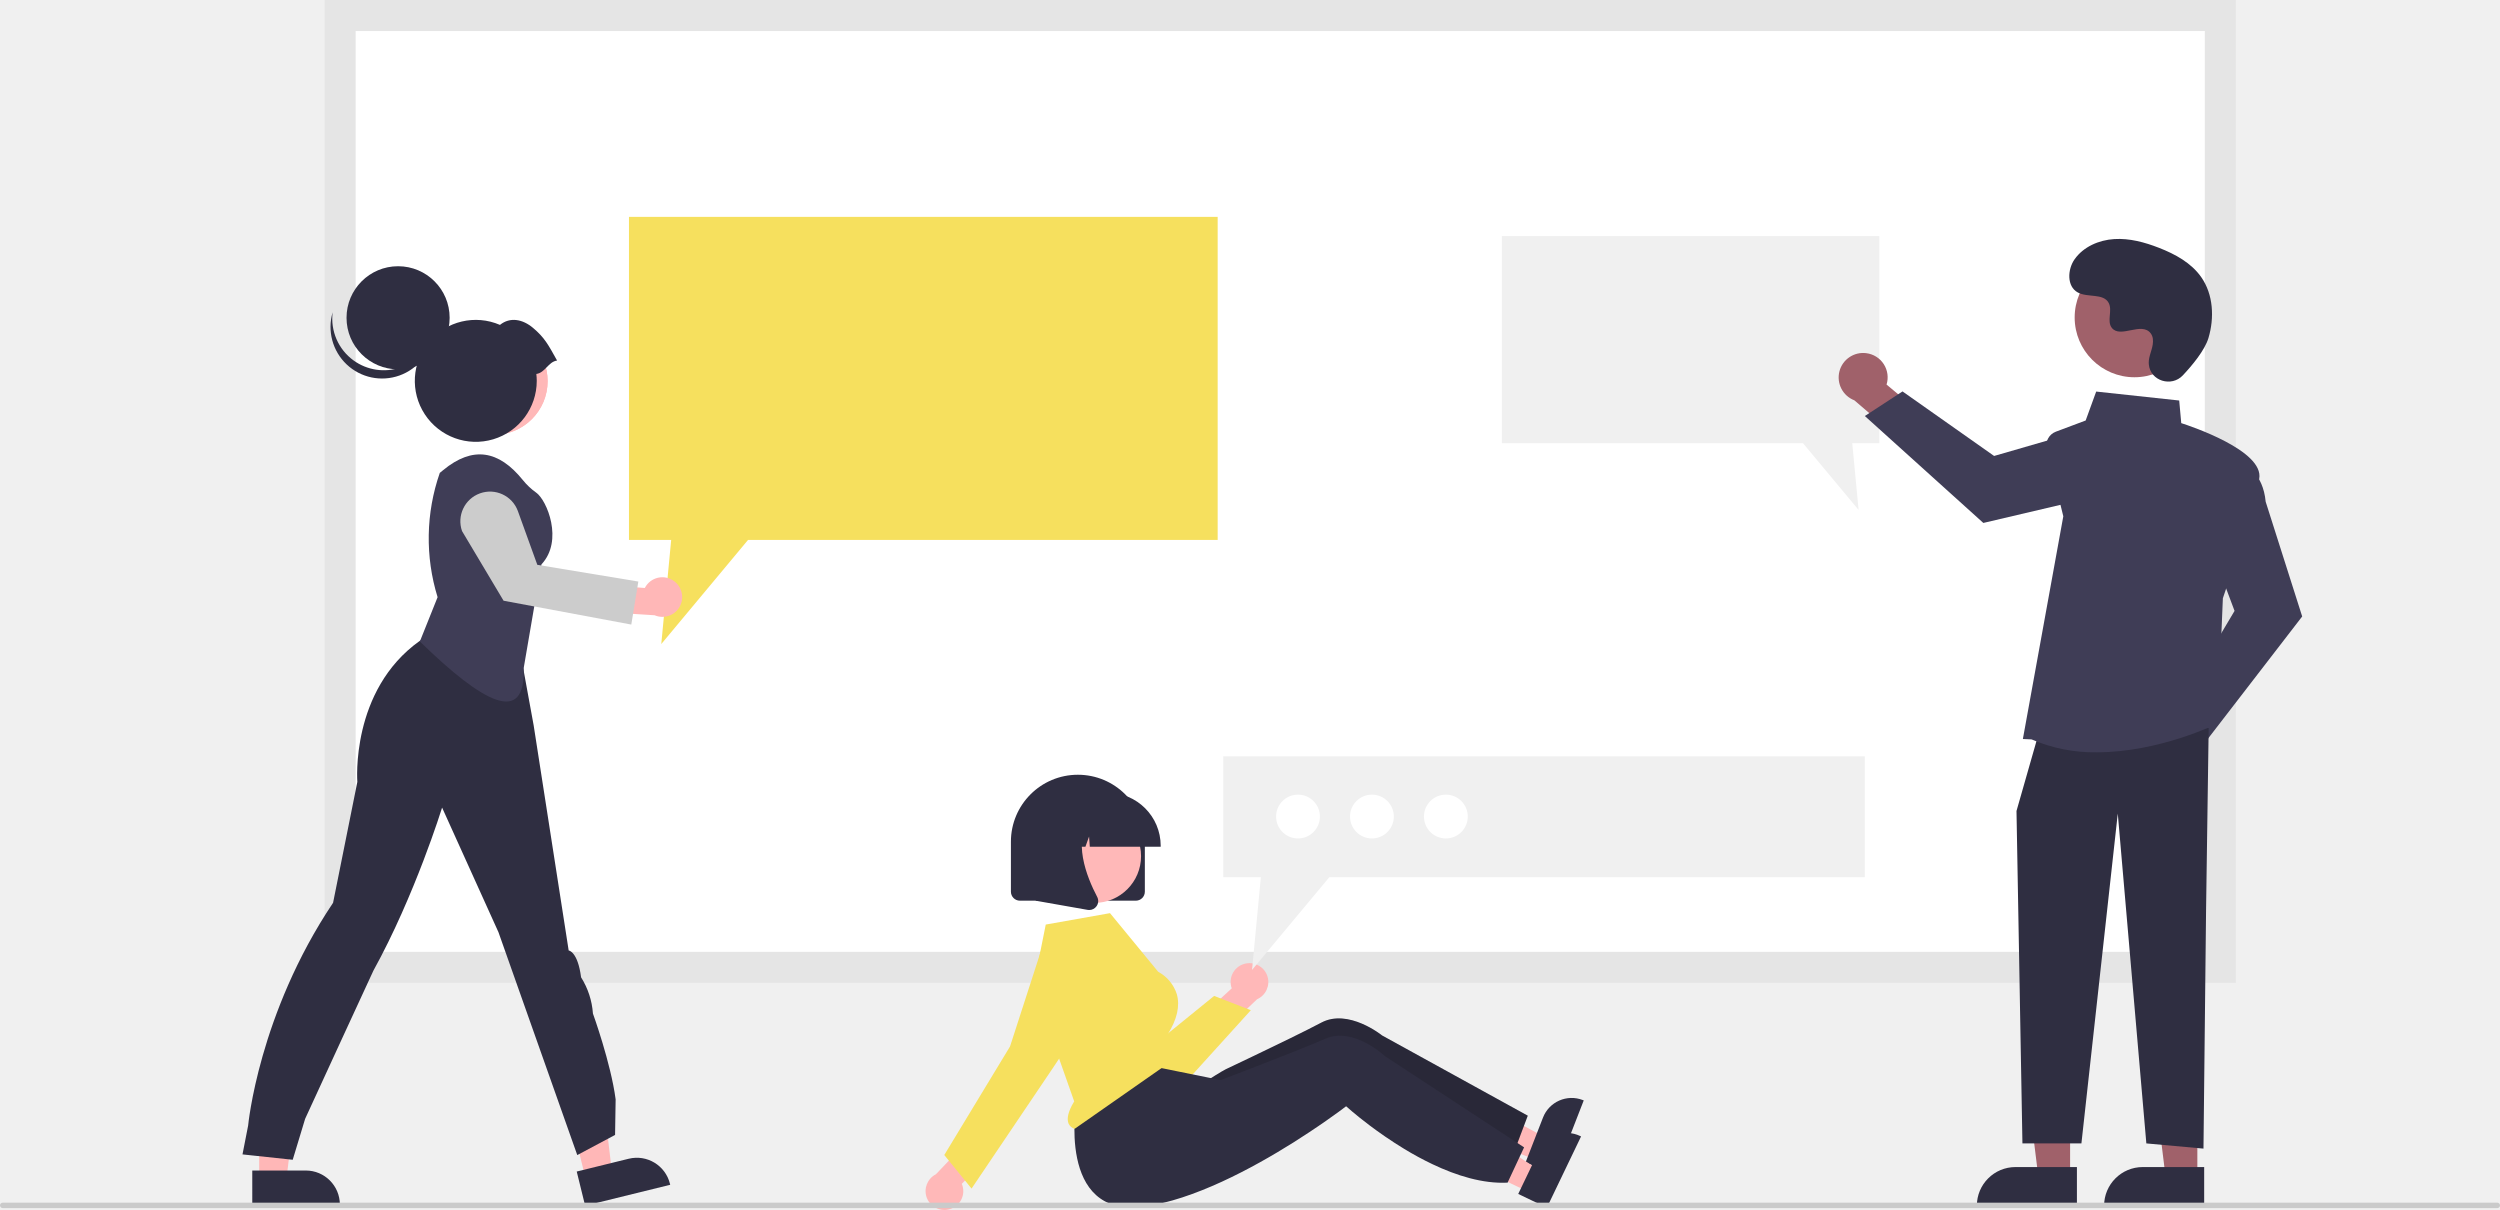
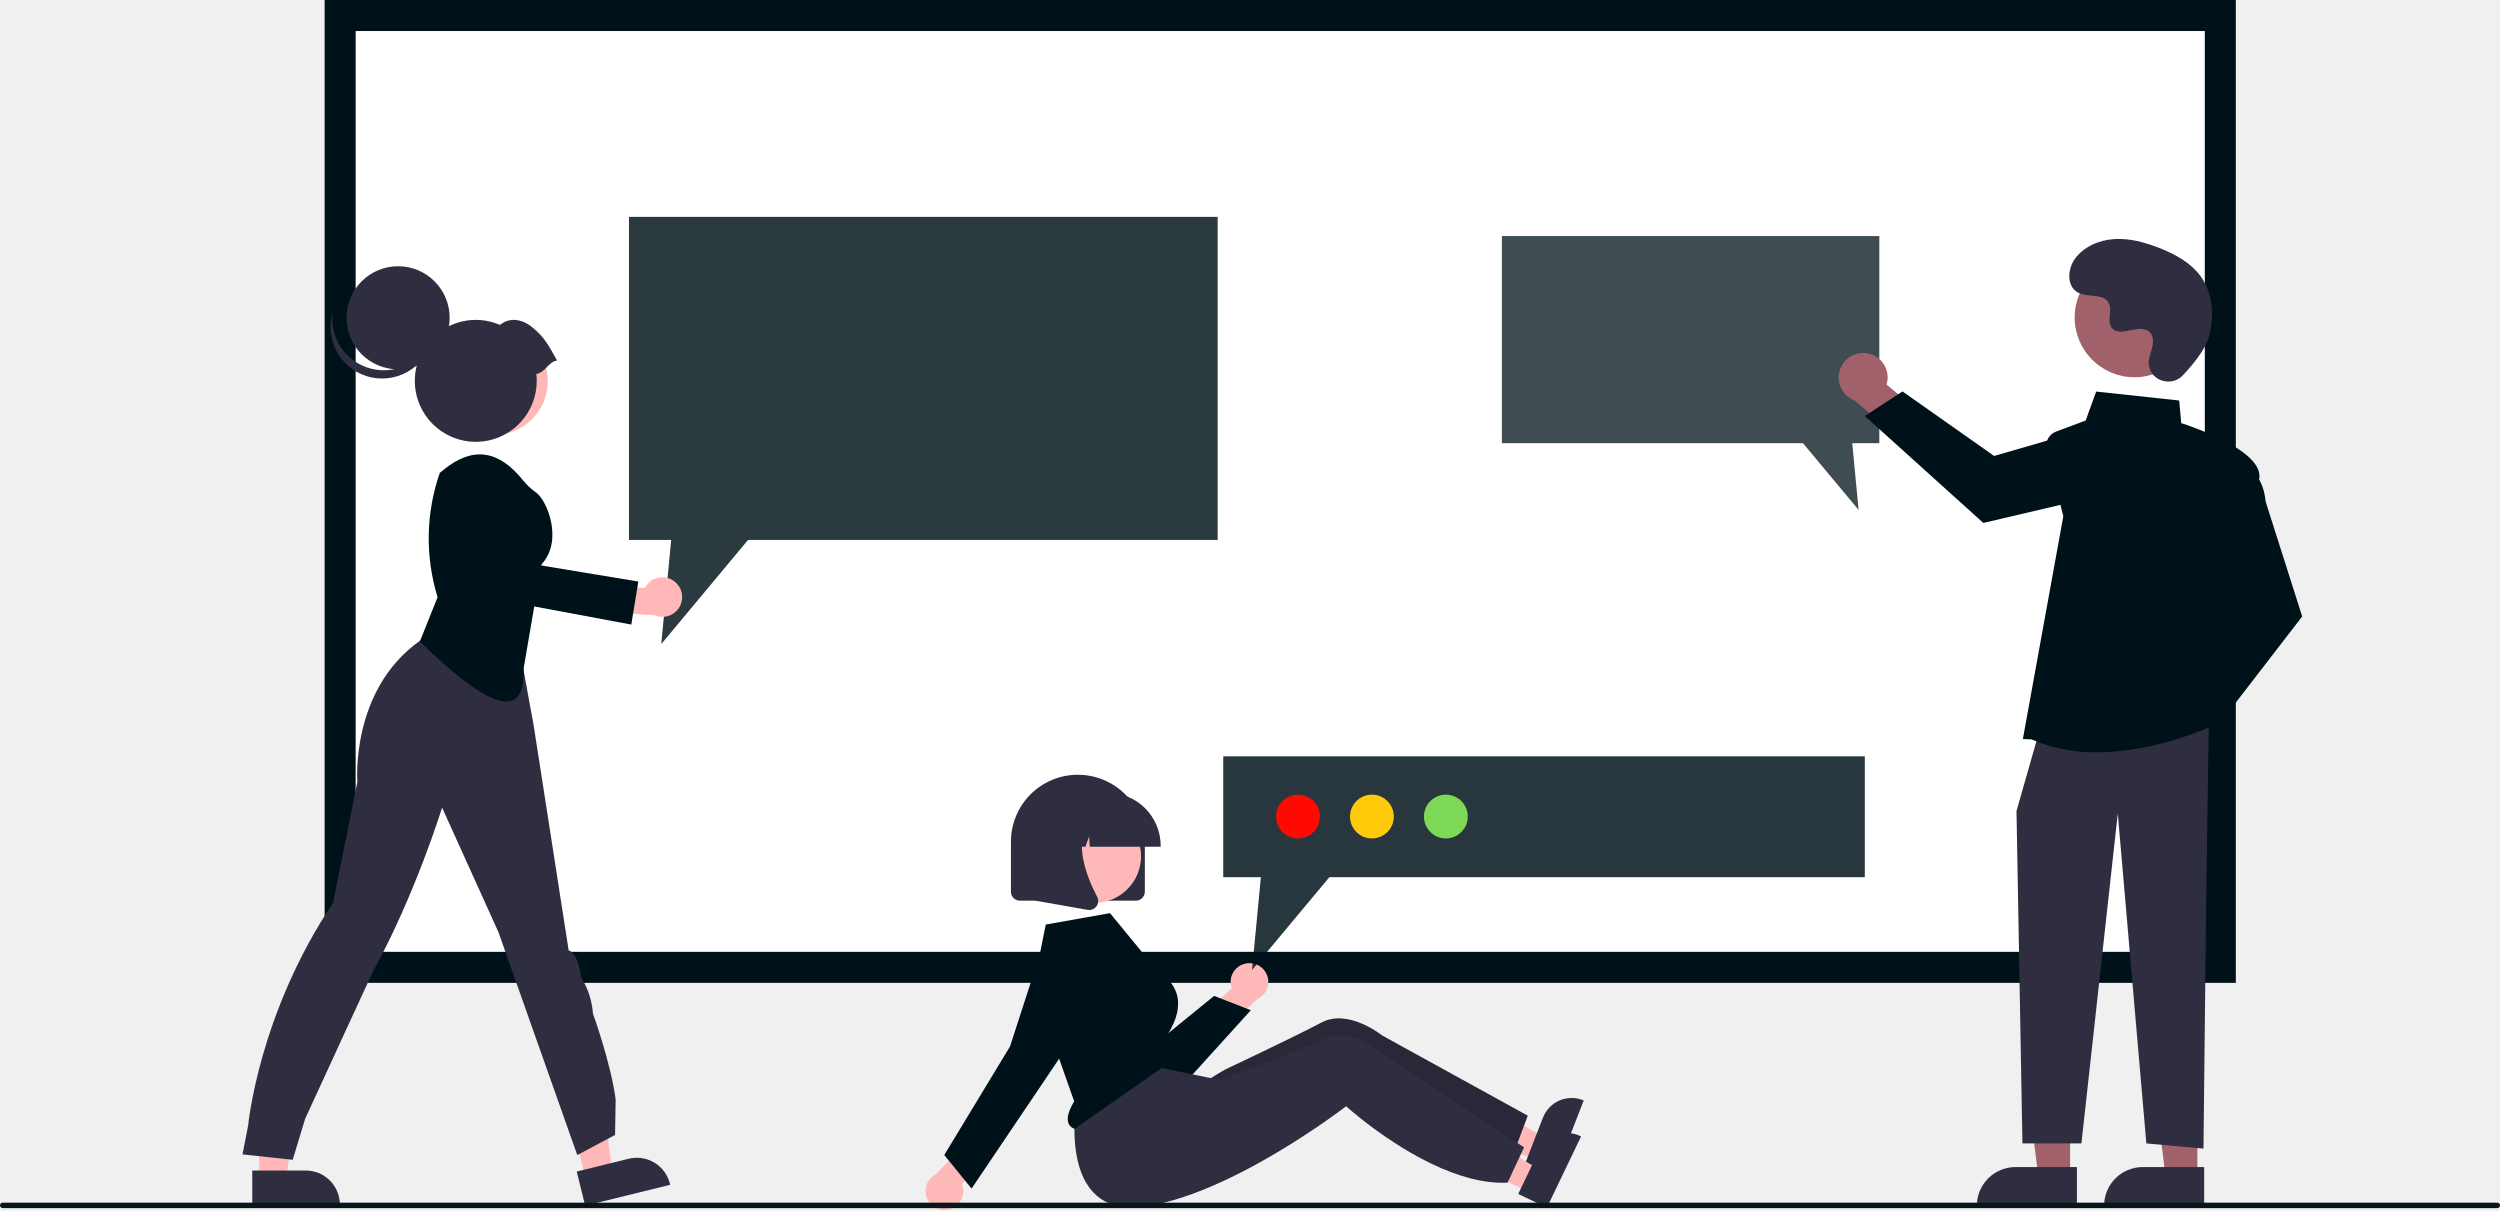
- <svg xmlns="http://www.w3.org/2000/svg" id="fc01f8dd-e41f-4957-98cb-f73daaef898c" data-name="Layer 1" width="913" height="441.869" viewBox="0 0 913 441.869">
-   <path d="M267.718,582.341h686.644V234.73H267.718Z" transform="translate(-143.5 -229.0657)" fill="#fff" />
-   <path d="M960.026,588.005H262.054V229.066H960.026ZM273.382,576.677H948.698V240.394H273.382Z" transform="translate(-143.5 -229.0657)" fill="#e5e5e5" />
-   <polygon points="444.691 79.203 444.691 197.186 273.183 197.186 241.498 235.203 245.116 197.186 229.699 197.186 229.699 79.203 444.691 79.203" fill="#f6e05e" />
-   <polygon points="548.482 86.203 548.482 161.849 658.445 161.849 678.76 186.223 676.441 161.849 686.325 161.849 686.325 86.203 548.482 86.203" fill="#f0f0f0" />
-   <polygon points="94.66 430.711 104.581 430.711 109.301 392.445 94.659 392.445 94.66 430.711" fill="#ffb7b7" />
-   <path d="M235.63,656.538l19.538-.001h.001a12.452,12.452,0,0,1,12.451,12.451v.405l-31.989.001Z" transform="translate(-143.5 -229.0657)" fill="#2f2e41" />
-   <polygon points="213.852 430.385 223.486 428.014 218.925 389.729 204.707 393.228 213.852 430.385" fill="#ffb7b7" />
-   <path d="M354.121,656.911l18.972-4.669.001-0a12.452,12.452,0,0,1,15.065,9.115l.097.393-31.062,7.645Z" transform="translate(-143.5 -229.0657)" fill="#2f2e41" />
-   <path d="M232.059,650.653l2.061-10.544s3.794-40.713,31.019-81.346l8.862-44.139s-2.632-33.41,22.77-51.495l7.831-5.395,27.457,1.574L338.401,494.026l12.777,82.148s3.297.309,4.534,9.809a28.568,28.568,0,0,1,4.328,13.242s6.539,18.04,8.291,31.321l-.206,12.996-13.808,7.356-28.779-81.39-20.584-45.502s-9.907,32.059-25.082,59.523c0,0-20.784,44.987-24.937,54.127l-4.534,14.958Z" transform="translate(-143.5 -229.0657)" fill="#2f2e41" />
-   <circle cx="180.363" cy="139.182" r="19.625" fill="#ffb7b7" />
-   <circle cx="180.363" cy="139.182" r="19.625" fill="#ffb8b8" />
-   <path d="M296.829,463.338l6.479-16.183a72.785,72.785,0,0,1,.801-45.383l0,0,1.239-1.021c10.798-8.893,20.276-7.274,29.071,3.604l0,0a24.316,24.316,0,0,0,4.921,4.64c3.879,2.721,10.033,17.507,1.907,26.174l-6.5,37.918C335.431,494.023,320.24,486.14,296.829,463.338Z" transform="translate(-143.5 -229.0657)" fill="#3f3d56" />
-   <path d="M389.723,441.328a7.185,7.185,0,0,0-10.737,2.471l-16.37-1.275-3.201,9.759,23.143,1.475a7.224,7.224,0,0,0,7.165-12.431Z" transform="translate(-143.5 -229.0657)" fill="#ffb7b7" />
-   <path d="M374.05,457.159l-46.646-8.71L312.232,423.013a10.834,10.834,0,0,1,20.382-7.351l7.116,19.678,36.89,6.106Z" transform="translate(-143.5 -229.0657)" fill="#ccc" />
-   <circle cx="145.381" cy="116.055" r="18.828" fill="#2f2e41" />
-   <path d="M272.641,360.712a18.829,18.829,0,0,0,29.076-9.886,18.829,18.829,0,1,1-36.729-7.721A18.822,18.822,0,0,0,272.641,360.712Z" transform="translate(-143.5 -229.0657)" fill="#2f2e41" />
-   <path d="M346.945,360.733c-3.287-5.885-4.545-8.343-8.783-11.921-3.748-3.165-8.358-4.094-12.076-1.095a22.267,22.267,0,1,0,13.436,20.439,22.449,22.449,0,0,0-.152-2.518C342.602,365.184,343.713,361.187,346.945,360.733Z" transform="translate(-143.5 -229.0657)" fill="#2f2e41" />
-   <path d="M925.749,501.591a8.893,8.893,0,0,1,10.858-8.251l11.761-16.574,11.815,4.69-16.937,23.173a8.942,8.942,0,0,1-17.497-3.038Z" transform="translate(-143.5 -229.0657)" fill="#a0616a" />
-   <path d="M938.65,487.337l20.91-35.168-8.519-22.718,11.603-30.942.428.184c.281.12,6.873,3.062,7.851,13.598l13.334,41.906-35.586,46.166Z" transform="translate(-143.5 -229.0657)" fill="#3f3d56" />
-   <path d="M825.085,358.048a8.893,8.893,0,0,1,7.386,11.463l15.615,13.007-5.59,11.417-21.794-18.678a8.942,8.942,0,0,1,4.382-17.209Z" transform="translate(-143.5 -229.0657)" fill="#a0616a" />
-   <path d="M838.298,372.013l33.446,23.567,23.309-6.737,29.952,13.961-.216.412c-.142.27-3.584,6.616-14.164,6.776l-42.812,10.054-43.277-39.049Z" transform="translate(-143.5 -229.0657)" fill="#3f3d56" />
-   <polygon points="755.999 429.531 744.371 429.531 738.84 384.681 756.001 384.682 755.999 429.531" fill="#a0616a" />
-   <path d="M736.066,426.208h22.425a0,0,0,0,1,0,0v14.119a0,0,0,0,1,0,0H721.947a0,0,0,0,1,0,0v0A14.119,14.119,0,0,1,736.066,426.208Z" fill="#2f2e41" />
-   <polygon points="802.472 429.531 790.844 429.531 785.313 384.681 802.474 384.682 802.472 429.531" fill="#a0616a" />
-   <path d="M782.539,426.208h22.425a0,0,0,0,1,0,0v14.119a0,0,0,0,1,0,0H768.42a0,0,0,0,1,0,0v0A14.119,14.119,0,0,1,782.539,426.208Z" fill="#2f2e41" />
-   <polygon points="806.607 265.827 805.659 332.217 804.71 419.472 783.845 417.575 773.412 297.125 760.134 417.575 738.593 417.575 736.423 296.176 744.011 269.62 806.607 265.827" fill="#2f2e41" />
-   <path d="M885.431,499.091l-3.179-.138L897.017,417.617l-6.045-24.584a5.38,5.38,0,0,1,3.335-6.321l10.877-4.079,3.843-10.568,30.319,3.267.746,8.259c3.285,1.054,30.341,10.064,28.474,20.331-1.842,10.133-12.721,42.015-13.274,43.631l-1.905,45.722-.234.117c-.282.141-21.18,10.416-43.883,10.415A57.723,57.723,0,0,1,885.431,499.091Z" transform="translate(-143.5 -229.0657)" fill="#3f3d56" />
-   <circle cx="779.497" cy="115.941" r="21.83" fill="#a0616a" />
-   <path d="M940.679,366.138c-4.16,4.432-11.886,2.053-12.428-4.002a7.314,7.314,0,0,1,.009-1.413c.28-2.682,1.829-5.116,1.458-7.948a4.168,4.168,0,0,0-.763-1.951c-3.315-4.439-11.097,1.986-14.226-2.033-1.918-2.464.337-6.344-1.136-9.098-1.943-3.635-7.698-1.842-11.308-3.833-4.016-2.215-3.775-8.376-1.132-12.124,3.224-4.57,8.876-7.009,14.458-7.36s11.125,1.157,16.336,3.188c5.921,2.307,11.792,5.496,15.436,10.703,4.431,6.331,4.857,14.843,2.641,22.247C948.677,357.018,944.077,362.519,940.679,366.138Z" transform="translate(-143.5 -229.0657)" fill="#2f2e41" />
-   <polygon points="560.665 423.5 563.908 415.158 533.276 398.679 528.489 410.991 560.665 423.5" fill="#ffb8b8" />
-   <path d="M721.541,630.804a11.227,11.227,0,0,0-14.539,6.399l-2.188,5.623-3.373,8.68-.825,2.128,10.809,4.205,10.455-26.901Z" transform="translate(-143.5 -229.0657)" fill="#2f2e41" />
-   <path d="M701.442,636.512l-1.411,3.74-3.52,9.336-.084.233c-8.968,1.152-18.8-1.107-27.894-4.616a113.381,113.381,0,0,1-10.676-4.764c-5.143-2.598-9.747-5.341-13.42-7.686-5.531-3.55-8.95-6.215-8.95-6.215s-.903.816-2.538,2.216c-2.191,1.875-5.693,4.802-10.128,8.249q-2.538,1.986-5.45,4.154c-14.309,10.614-32.673-17.708-32.673-17.708s5.165-3.288,6.514-3.927c4.345-2.055,14.551-6.906,23.357-11.216,4.537-2.224,8.696-4.309,11.489-5.791,9.889-5.265,22.181,4.698,22.181,4.698Z" transform="translate(-143.5 -229.0657)" fill="#2f2e41" />
-   <path d="M701.442,636.512l-1.411,3.74-3.52,9.336-.084.233c-8.968,1.152-18.8-1.107-27.894-4.616a113.381,113.381,0,0,1-10.676-4.764c-5.143-2.598-9.747-5.341-13.42-7.686-5.531-3.55-8.95-6.215-8.95-6.215s-.903.816-2.538,2.216c-2.191,1.875-5.693,4.802-10.128,8.249q-2.538,1.986-5.45,4.154c-14.309,10.614-32.673-17.708-32.673-17.708s5.165-3.288,6.514-3.927c4.345-2.055,14.551-6.906,23.357-11.216,4.537-2.224,8.696-4.309,11.489-5.791,9.889-5.265,22.181,4.698,22.181,4.698Z" transform="translate(-143.5 -229.0657)" opacity="0.14" />
-   <path d="M558.313,557.996H515.971a3.289,3.289,0,0,1-3.285-3.285V536.46a24.456,24.456,0,1,1,48.912,0v18.251A3.289,3.289,0,0,1,558.313,557.996Z" transform="translate(-143.5 -229.0657)" fill="#2f2e41" />
-   <path d="M598.58,580.92a6.845,6.845,0,0,0-5.246,9.092L581.82,600.602l4.729,8.566,16.05-15.183a6.883,6.883,0,0,0-4.019-13.065Z" transform="translate(-143.5 -229.0657)" fill="#ffb8b8" />
-   <path d="M563.935,629.067q-.78,0-1.563-.067a18.396,18.396,0,0,1-14.818-9.896l-18.446-35.503a10.187,10.187,0,0,1,17.616-10.195l17.018,38.183,23.156-18.814,13.408,5.219-22.643,24.997A18.605,18.605,0,0,1,563.935,629.067Z" transform="translate(-143.5 -229.0657)" fill="#f6e05e" />
-   <polygon points="558.077 435.233 561.951 427.165 532.676 408.381 526.958 420.289 558.077 435.233" fill="#ffb8b8" />
-   <path d="M720.574,643.936a11.227,11.227,0,0,0-14.988,5.263l-2.613,5.439-4.03,8.395-.986,2.059,10.454,5.023,12.491-26.018Z" transform="translate(-143.5 -229.0657)" fill="#2f2e41" />
-   <path d="M700.096,648.083l-1.694,3.621-4.227,9.038-.102.226c-9.03.46-18.659-2.548-27.457-6.745a113.381,113.381,0,0,1-10.279-5.57c-4.928-2.986-9.308-6.074-12.79-8.695-5.242-3.964-8.447-6.884-8.447-6.884s-.964.745-2.701,2.015c-2.329,1.701-6.045,4.351-10.731,7.446q-2.683,1.785-5.753,3.723c-15.083,9.483-36.531,21.032-54.774,23.47-32.041,4.285-24.5-38.473-24.5-38.473l25.5-13.243,10.826,2.197,12.053,2.438,4.271.869s.81-.307,2.205-.84c4.49-1.716,15.039-5.767,24.149-9.388,4.694-1.869,9.001-3.628,11.9-4.891,10.264-4.49,21.755,6.388,21.755,6.388Z" transform="translate(-143.5 -229.0657)" fill="#2f2e41" />
-   <path d="M489.981,670.749a6.845,6.845,0,0,0,4.769-9.351l10.951-11.171-5.165-8.31-15.243,15.993a6.883,6.883,0,0,0,4.689,12.84Z" transform="translate(-143.5 -229.0657)" fill="#ffb8b8" />
-   <circle cx="399.637" cy="312.673" r="17.073" fill="#ffb8b8" />
-   <path d="M520.926,589.13l14.872,42.164-.089.148c-2.069,3.42-2.745,6.178-1.955,7.977a3.476,3.476,0,0,0,2.204,1.901l35.194-24.6-1.232-9.859.069-.11c3.402-5.443,4.503-10.372,3.274-14.65a14.139,14.139,0,0,0-6.713-8.096l-.123-.097-17.554-21.364-23.465,4.169Z" transform="translate(-143.5 -229.0657)" fill="#f6e05e" />
-   <path d="M498.31,663.137l-9.963-12.262,24.018-39.648,11.198-34.613.347.112-.347-.112a13.905,13.905,0,1,1,24.794,11.999L527.799,619.413Z" transform="translate(-143.5 -229.0657)" fill="#f6e05e" />
-   <path d="M567.384,538.285H541.493l-.266-3.717-1.327,3.717h-3.987l-.526-7.367-2.631,7.367h-7.714v-.365a19.368,19.368,0,0,1,19.346-19.346h3.65a19.368,19.368,0,0,1,19.346,19.346Z" transform="translate(-143.5 -229.0657)" fill="#2f2e41" />
-   <path d="M541.281,561.403a3.356,3.356,0,0,1-.581-.051l-18.959-3.345V526.674h20.87l-.517.602c-7.189,8.384-1.773,21.979,2.095,29.336a3.237,3.237,0,0,1-.257,3.436A3.272,3.272,0,0,1,541.281,561.403Z" transform="translate(-143.5 -229.0657)" fill="#2f2e41" />
-   <polygon points="681.028 276.203 681.028 320.344 485.481 320.344 457.244 354.223 460.469 320.344 446.73 320.344 446.73 276.203 681.028 276.203" fill="#f0f0f0" />
-   <circle cx="528.028" cy="298.203" r="8" fill="#fff" />
-   <circle cx="501.028" cy="298.203" r="8" fill="#fff" />
-   <circle cx="474.028" cy="298.203" r="8" fill="#fff" />
-   <path d="M1055.5,670.269h-911a1,1,0,0,1,0-2h911a1,1,0,0,1,0,2Z" transform="translate(-143.5 -229.0657)" fill="#cacaca" />
+ <svg xmlns="http://www.w3.org/2000/svg" width="913" height="442" viewBox="0 0 913 442" fill="none">
+   <g clip-path="url(#clip0_234_256)">
+     <path d="M124.218 353.275H810.862V5.665H124.218V353.275Z" fill="white" />
+     <path d="M816.526 358.939H118.554V0H816.526V358.939ZM129.882 347.611H805.198V11.328H129.882V347.611Z" fill="#001219" />
+     <path d="M444.691 79.203V197.186H273.183L241.498 235.203L245.116 197.186H229.699V79.203H444.691Z" fill="#001219" fill-opacity="0.83" />
+     <path d="M548.482 86.203V161.849H658.445L678.76 186.223L676.441 161.849H686.325V86.203H548.482Z" fill="#2B3A40" fill-opacity="0.9" />
+     <path d="M94.66 430.711H104.581L109.301 392.445H94.659L94.66 430.711Z" fill="#FFB7B7" />
+     <path d="M92.13 427.472L111.668 427.472C114.97 427.472 118.137 428.784 120.472 431.119C122.807 433.454 124.119 436.62 124.12 439.922V440.327L92.13 440.328L92.13 427.472Z" fill="#2F2E41" />
+     <path d="M213.852 430.385L223.486 428.014L218.925 389.729L204.707 393.228L213.852 430.385Z" fill="#FFB7B7" />
+     <path d="M210.621 427.845L229.593 423.176C232.799 422.387 236.189 422.904 239.014 424.613C241.839 426.323 243.87 429.084 244.659 432.291L244.756 432.683L213.693 440.328L210.621 427.845Z" fill="#2F2E41" />
+     <path d="M88.56 421.587L90.621 411.043C90.621 411.043 94.414 370.33 121.64 329.697L130.501 285.558C130.501 285.558 127.87 252.148 153.271 234.063L161.103 228.668L188.56 230.242L194.901 264.96L207.679 347.108C207.679 347.108 210.976 347.417 212.213 356.916C214.726 360.905 216.213 365.455 216.541 370.158C216.541 370.158 223.08 388.197 224.832 401.479L224.625 414.476L210.817 421.832L182.038 340.443L161.454 294.941C161.454 294.941 151.547 327 136.372 354.464C136.372 354.464 115.588 399.451 111.435 408.591L106.901 423.549L88.56 421.587Z" fill="#2F2E41" />
+     <path d="M180.363 158.807C191.201 158.807 199.988 150.021 199.988 139.182C199.988 128.343 191.201 119.556 180.363 119.556C169.524 119.556 160.737 128.343 160.737 139.182C160.737 150.021 169.524 158.807 180.363 158.807Z" fill="#FFB7B7" />
+     <path d="M180.363 158.807C191.201 158.807 199.988 150.021 199.988 139.182C199.988 128.343 191.201 119.556 180.363 119.556C169.524 119.556 160.737 128.343 160.737 139.182C160.737 150.021 169.524 158.807 180.363 158.807Z" fill="#FFB8B8" />
+     <path d="M153.328 234.272L159.807 218.09C155.229 203.263 155.51 187.362 160.608 172.707L161.847 171.686C172.645 162.794 182.123 164.412 190.918 175.29C192.334 177.059 193.99 178.621 195.839 179.931C199.718 182.652 205.872 197.438 197.746 206.105L191.246 244.023C191.931 264.958 176.739 257.075 153.328 234.272Z" fill="#001219" />
+     <path d="M246.223 212.262C245.385 211.628 244.419 211.186 243.391 210.966C242.364 210.747 241.301 210.755 240.278 210.991C239.254 211.226 238.294 211.683 237.466 212.33C236.639 212.976 235.962 213.797 235.486 214.733L219.116 213.458L215.915 223.217L239.058 224.692C240.684 225.389 242.508 225.465 244.186 224.906C245.864 224.347 247.278 223.192 248.162 221.66C249.045 220.127 249.335 218.324 248.978 216.592C248.621 214.86 247.64 213.32 246.223 212.262Z" fill="#FFB7B7" />
+     <path d="M230.55 228.093L183.904 219.384L168.732 193.947C167.758 191.244 167.896 188.265 169.118 185.664C170.34 183.064 172.545 181.055 175.248 180.081C177.951 179.106 180.93 179.245 183.531 180.466C186.131 181.688 188.14 183.893 189.115 186.596L196.231 206.274L233.121 212.38L230.55 228.093Z" fill="#001219" />
+     <path d="M145.381 134.884C155.779 134.884 164.209 126.454 164.209 116.055C164.209 105.657 155.779 97.227 145.381 97.227C134.982 97.227 126.553 105.657 126.553 116.055C126.553 126.454 134.982 134.884 145.381 134.884Z" fill="#2F2E41" />
+     <path d="M129.141 131.646C131.578 133.408 134.401 134.56 137.374 135.006C140.348 135.453 143.385 135.18 146.232 134.213C149.079 133.245 151.652 131.609 153.737 129.442C155.822 127.276 157.358 124.642 158.216 121.76C157.892 124.342 157.035 126.829 155.7 129.064C154.366 131.299 152.583 133.233 150.463 134.743C148.344 136.254 145.934 137.309 143.386 137.842C140.838 138.374 138.208 138.372 135.661 137.837C133.113 137.301 130.705 136.244 128.587 134.73C126.469 133.217 124.688 131.281 123.357 129.045C122.025 126.809 121.171 124.321 120.849 121.738C120.528 119.155 120.745 116.533 121.488 114.039C121.066 117.39 121.554 120.793 122.9 123.891C124.247 126.99 126.402 129.668 129.141 131.646Z" fill="#2F2E41" />
+     <path d="M203.445 131.667C200.158 125.783 198.9 123.325 194.662 119.746C190.914 116.582 186.305 115.652 182.586 118.651C178.188 116.75 173.294 116.319 168.631 117.422C163.968 118.525 159.785 121.102 156.703 124.771C153.621 128.441 151.806 133.006 151.525 137.789C151.245 142.573 152.515 147.319 155.147 151.323C157.779 155.327 161.633 158.375 166.135 160.015C170.637 161.654 175.549 161.798 180.139 160.424C184.729 159.05 188.754 156.233 191.616 152.389C194.477 148.546 196.022 143.882 196.022 139.09C196.019 138.249 195.968 137.408 195.87 136.572C199.102 136.118 200.213 132.121 203.445 131.667Z" fill="#2F2E41" />
+     <path d="M782.249 272.526C782.311 271.227 782.656 269.957 783.262 268.807C783.867 267.656 784.717 266.652 785.752 265.865C786.787 265.079 787.982 264.529 789.253 264.254C790.524 263.979 791.839 263.986 793.107 264.275L804.868 247.701L816.683 252.391L799.746 275.564C799.12 277.661 797.746 279.456 795.885 280.609C794.024 281.761 791.805 282.191 789.648 281.816C787.491 281.442 785.547 280.289 784.183 278.577C782.82 276.864 782.132 274.711 782.249 272.526Z" fill="#A0616A" />
+     <path d="M795.15 258.272L816.061 223.103L807.541 200.385L819.144 169.443L819.572 169.627C819.853 169.747 826.446 172.689 827.423 183.225L840.757 225.131L805.17 271.297L795.15 258.272Z" fill="#001219" />
+     <path d="M681.585 128.982C682.875 129.144 684.114 129.587 685.214 130.279C686.315 130.971 687.25 131.896 687.954 132.989C688.659 134.082 689.115 135.316 689.29 136.605C689.466 137.893 689.357 139.204 688.972 140.445L704.587 153.453L698.997 164.87L677.203 146.192C675.16 145.405 673.477 143.897 672.472 141.952C671.467 140.007 671.21 137.762 671.75 135.64C672.29 133.519 673.59 131.67 675.402 130.443C677.215 129.215 679.415 128.696 681.585 128.982Z" fill="#A0616A" />
+     <path d="M694.798 142.947L728.245 166.514L751.553 159.777L781.506 173.737L781.29 174.15C781.148 174.42 777.705 180.766 767.125 180.925L724.314 190.979L681.037 151.93L694.798 142.947Z" fill="#001219" />
+     <path d="M755.999 429.531H744.371L738.84 384.681L756.001 384.682L755.999 429.531Z" fill="#A0616A" />
+     <path d="M736.065 426.208H758.49V440.327H721.946C721.946 438.473 722.312 436.637 723.021 434.924C723.731 433.211 724.771 431.654 726.082 430.343C727.393 429.032 728.949 427.992 730.662 427.283C732.375 426.573 734.211 426.208 736.065 426.208Z" fill="#2F2E41" />
+     <path d="M802.471 429.531H790.844L785.312 384.681L802.474 384.682L802.471 429.531Z" fill="#A0616A" />
+     <path d="M782.539 426.208H804.964V440.327H768.42C768.42 438.473 768.785 436.637 769.495 434.924C770.204 433.211 771.244 431.654 772.555 430.343C773.866 429.032 775.423 427.992 777.136 427.283C778.849 426.573 780.685 426.208 782.539 426.208Z" fill="#2F2E41" />
+     <path d="M806.607 265.827L805.659 332.217L804.71 419.472L783.845 417.575L773.412 297.125L760.134 417.575H738.593L736.423 296.176L744.011 269.62L806.607 265.827Z" fill="#2F2E41" />
+     <path d="M741.931 270.025L738.752 269.888L753.517 188.551L747.471 163.967C747.157 162.688 747.323 161.338 747.938 160.173C748.552 159.008 749.573 158.109 750.806 157.646L761.683 153.568L765.526 143L795.844 146.267L796.59 154.526C799.876 155.58 826.931 164.59 825.064 174.857C823.222 184.99 812.343 216.872 811.79 218.488L809.885 264.21L809.651 264.327C809.369 264.468 788.471 274.744 765.768 274.742C757.578 274.879 749.452 273.271 741.931 270.025Z" fill="#001219" />
+     <path d="M779.498 137.77C791.554 137.77 801.327 127.997 801.327 115.941C801.327 103.884 791.554 94.111 779.498 94.111C767.441 94.111 757.668 103.884 757.668 115.941C757.668 127.997 767.441 137.77 779.498 137.77Z" fill="#A0616A" />
+     <path d="M797.179 137.072C793.019 141.504 785.293 139.125 784.751 133.071C784.708 132.601 784.712 132.128 784.76 131.658C785.04 128.977 786.589 126.542 786.218 123.71C786.134 123.006 785.872 122.334 785.455 121.759C782.14 117.32 774.358 123.745 771.229 119.726C769.311 117.262 771.566 113.382 770.094 110.628C768.151 106.993 762.396 108.786 758.786 106.795C754.771 104.58 755.011 98.419 757.654 94.672C760.878 90.101 766.53 87.663 772.112 87.311C777.694 86.96 783.237 88.469 788.448 90.499C794.369 92.807 800.24 95.996 803.884 101.202C808.315 107.533 808.741 116.045 806.525 123.449C805.177 127.952 800.577 133.454 797.179 137.072Z" fill="#2F2E41" />
+     <path d="M560.665 423.5L563.908 415.158L533.276 398.679L528.489 410.991L560.665 423.5Z" fill="#FFB8B8" />
+     <path d="M578.04 401.738C576.666 401.203 575.199 400.944 573.724 400.976C572.249 401.008 570.795 401.331 569.445 401.925C568.094 402.519 566.875 403.374 565.855 404.44C564.835 405.506 564.035 406.763 563.501 408.138L561.314 413.761L557.941 422.441L557.116 424.57L567.925 428.774L578.38 401.873L578.04 401.738Z" fill="#2F2E41" />
+     <path d="M557.942 407.446L556.532 411.186L553.012 420.522L552.927 420.756C543.959 421.908 534.127 419.649 525.034 416.14C521.395 414.736 517.832 413.146 514.357 411.376C509.215 408.777 504.61 406.035 500.937 403.689C495.406 400.14 491.987 397.474 491.987 397.474C491.987 397.474 491.083 398.291 489.448 399.691C487.257 401.566 483.756 404.493 479.321 407.939C477.629 409.263 475.812 410.648 473.871 412.094C459.562 422.707 441.198 394.386 441.198 394.386C441.198 394.386 446.363 391.098 447.712 390.459C452.057 388.404 462.263 383.554 471.069 379.244C475.606 377.02 479.765 374.935 482.558 373.453C492.446 368.188 504.739 378.15 504.739 378.15L557.942 407.446Z" fill="#2F2E41" />
+     <path opacity="0.14" d="M557.942 407.446L556.532 411.186L553.012 420.522L552.927 420.756C543.959 421.908 534.127 419.649 525.034 416.14C521.395 414.736 517.832 413.146 514.357 411.376C509.215 408.777 504.61 406.035 500.937 403.689C495.406 400.14 491.987 397.474 491.987 397.474C491.987 397.474 491.083 398.291 489.448 399.691C487.257 401.566 483.756 404.493 479.321 407.939C477.629 409.263 475.812 410.648 473.871 412.094C459.562 422.707 441.198 394.386 441.198 394.386C441.198 394.386 446.363 391.098 447.712 390.459C452.057 388.404 462.263 383.554 471.069 379.244C475.606 377.02 479.765 374.935 482.558 373.453C492.446 368.188 504.739 378.15 504.739 378.15L557.942 407.446Z" fill="black" />
+     <path d="M414.812 328.93H372.471C371.6 328.929 370.765 328.583 370.149 327.967C369.533 327.351 369.187 326.516 369.186 325.645V307.394C369.186 300.908 371.762 294.688 376.349 290.102C380.935 285.515 387.155 282.938 393.642 282.938C400.128 282.938 406.348 285.515 410.935 290.102C415.521 294.688 418.098 300.908 418.098 307.394V325.645C418.097 326.516 417.75 327.351 417.134 327.967C416.518 328.583 415.683 328.929 414.812 328.93Z" fill="#2F2E41" />
+     <path d="M455.08 351.855C454.094 352.028 453.158 352.415 452.338 352.989C451.518 353.562 450.834 354.309 450.334 355.176C449.834 356.043 449.53 357.009 449.444 358.006C449.357 359.003 449.49 360.007 449.834 360.947L438.32 371.536L443.049 380.103L459.099 364.92C460.639 364.238 461.877 363.015 462.576 361.482C463.275 359.949 463.387 358.213 462.892 356.602C462.397 354.992 461.328 353.619 459.888 352.744C458.448 351.869 456.737 351.553 455.08 351.855Z" fill="#FFB8B8" />
+     <path d="M420.435 400.001C419.915 400.001 419.394 399.979 418.873 399.934C415.767 399.675 412.778 398.631 410.186 396.9C407.594 395.169 405.484 392.808 404.055 390.038L385.609 354.535C384.4 352.208 384.135 349.506 384.869 346.989C385.602 344.472 387.277 342.335 389.546 341.022C391.815 339.708 394.503 339.32 397.051 339.939C399.598 340.557 401.81 342.133 403.225 344.34L420.242 382.523L443.398 363.709L456.806 368.928L434.163 393.926C432.422 395.836 430.303 397.363 427.939 398.409C425.576 399.455 423.02 399.998 420.435 400.001Z" fill="#001219" />
+     <path d="M558.077 435.233L561.951 427.165L532.676 408.381L526.958 420.289L558.077 435.233Z" fill="#FFB8B8" />
+     <path d="M577.073 414.87C575.744 414.231 574.301 413.86 572.828 413.779C571.355 413.697 569.881 413.907 568.489 414.396C567.097 414.885 565.815 415.643 564.716 416.628C563.618 417.612 562.724 418.804 562.086 420.134L559.472 425.573L555.443 433.968L554.457 436.027L564.911 441.049L577.402 415.031L577.073 414.87Z" fill="#2F2E41" />
+     <path d="M556.596 419.017L554.903 422.638L550.676 431.676L550.574 431.902C541.543 432.362 531.914 429.354 523.117 425.157C519.597 423.478 516.167 421.619 512.838 419.586C507.911 416.601 503.531 413.513 500.048 410.892C494.807 406.928 491.602 404.008 491.602 404.008C491.602 404.008 490.638 404.752 488.901 406.022C486.572 407.723 482.856 410.373 478.169 413.469C476.381 414.659 474.463 415.9 472.417 417.192C457.334 426.675 435.886 438.224 417.642 440.662C385.601 444.948 393.143 402.19 393.143 402.19L418.643 388.947L429.469 391.144L441.522 393.583L445.792 394.451C445.792 394.451 446.603 394.145 447.997 393.612C452.487 391.896 463.036 387.845 472.147 384.224C476.841 382.355 481.148 380.595 484.046 379.332C494.31 374.843 505.801 385.72 505.801 385.72L556.596 419.017Z" fill="#2F2E41" />
+     <path d="M346.481 441.683C347.456 441.46 348.371 441.025 349.16 440.409C349.949 439.794 350.594 439.013 351.048 438.121C351.503 437.23 351.756 436.249 351.791 435.249C351.826 434.249 351.641 433.253 351.249 432.332L362.2 421.161L357.035 412.851L341.792 428.844C340.288 429.604 339.116 430.89 338.497 432.457C337.878 434.024 337.855 435.764 338.433 437.346C339.011 438.929 340.15 440.245 341.633 441.044C343.116 441.843 344.841 442.071 346.481 441.683Z" fill="#FFB8B8" />
+     <path d="M399.637 329.745C409.066 329.745 416.71 322.102 416.71 312.673C416.71 303.244 409.066 295.6 399.637 295.6C390.208 295.6 382.564 303.244 382.564 312.673C382.564 322.102 390.208 329.745 399.637 329.745Z" fill="#FFB8B8" />
+     <path d="M377.426 360.064L392.298 402.228L392.208 402.375C390.14 405.795 389.464 408.553 390.254 410.352C390.462 410.809 390.766 411.216 391.147 411.544C391.527 411.872 391.974 412.114 392.457 412.253L427.651 387.653L426.419 377.794L426.487 377.684C429.889 372.241 430.991 367.312 429.762 363.034C428.648 359.572 426.244 356.673 423.049 354.938L422.926 354.841L405.373 333.477L381.908 337.645L377.426 360.064Z" fill="#001219" />
+     <path d="M354.81 434.071L344.847 421.809L368.864 382.162L380.062 347.549C380.674 345.658 381.684 343.92 383.024 342.453C384.364 340.985 386.003 339.822 387.831 339.041C389.658 338.261 391.632 337.881 393.619 337.928C395.606 337.975 397.56 338.447 399.348 339.313C401.137 340.179 402.72 341.418 403.989 342.947C405.259 344.476 406.186 346.259 406.708 348.177C407.23 350.095 407.335 352.102 407.015 354.063C406.696 356.025 405.96 357.895 404.856 359.548L384.299 390.347L354.81 434.071Z" fill="#001219" />
+     <path d="M423.884 309.22H397.993L397.727 305.502L396.4 309.22H392.413L391.887 301.852L389.256 309.22H381.542V308.855C381.548 303.726 383.588 298.808 387.215 295.181C390.841 291.555 395.759 289.515 400.888 289.509H404.538C409.667 289.515 414.584 291.555 418.211 295.181C421.838 298.808 423.878 303.726 423.884 308.855V309.22Z" fill="#2F2E41" />
+     <path d="M397.781 332.337C397.586 332.337 397.392 332.32 397.2 332.286L378.241 328.941V297.608H399.111L398.594 298.21C391.405 306.594 396.821 320.189 400.689 327.546C400.975 328.085 401.102 328.694 401.056 329.302C401.011 329.909 400.794 330.492 400.432 330.983C400.129 331.402 399.731 331.743 399.27 331.979C398.809 332.214 398.299 332.337 397.781 332.337Z" fill="#2F2E41" />
+     <path opacity="0.84" d="M681.028 276.203V320.344H485.481L457.244 354.223L460.469 320.344H446.73V276.203H681.028Z" fill="#001219" />
+     <path d="M528.027 306.203C532.446 306.203 536.027 302.621 536.027 298.203C536.027 293.785 532.446 290.203 528.027 290.203C523.609 290.203 520.027 293.785 520.027 298.203C520.027 302.621 523.609 306.203 528.027 306.203Z" fill="#7ED956" />
+     <path d="M501.027 306.203C505.446 306.203 509.027 302.621 509.027 298.203C509.027 293.785 505.446 290.203 501.027 290.203C496.609 290.203 493.027 293.785 493.027 298.203C493.027 302.621 496.609 306.203 501.027 306.203Z" fill="#FFCA0A" />
+     <path d="M474.027 306.203C478.446 306.203 482.027 302.621 482.027 298.203C482.027 293.785 478.446 290.203 474.027 290.203C469.609 290.203 466.027 293.785 466.027 298.203C466.027 302.621 469.609 306.203 474.027 306.203Z" fill="#FF0A01" />
+     <path d="M912 441.203H1C0.735 441.203 0.48 441.098 0.293 440.91C0.105 440.723 0 440.468 0 440.203C0 439.938 0.105 439.684 0.293 439.496C0.48 439.308 0.735 439.203 1 439.203H912C912.265 439.203 912.52 439.308 912.707 439.496C912.895 439.684 913 439.938 913 440.203C913 440.468 912.895 440.723 912.707 440.91C912.52 441.098 912.265 441.203 912 441.203Z" fill="#08161B" />
+   </g>
+   <defs>
+     <clipPath id="clip0_234_256">
+       <rect width="913" height="441.869" fill="white" />
+     </clipPath>
+   </defs>
</svg>
